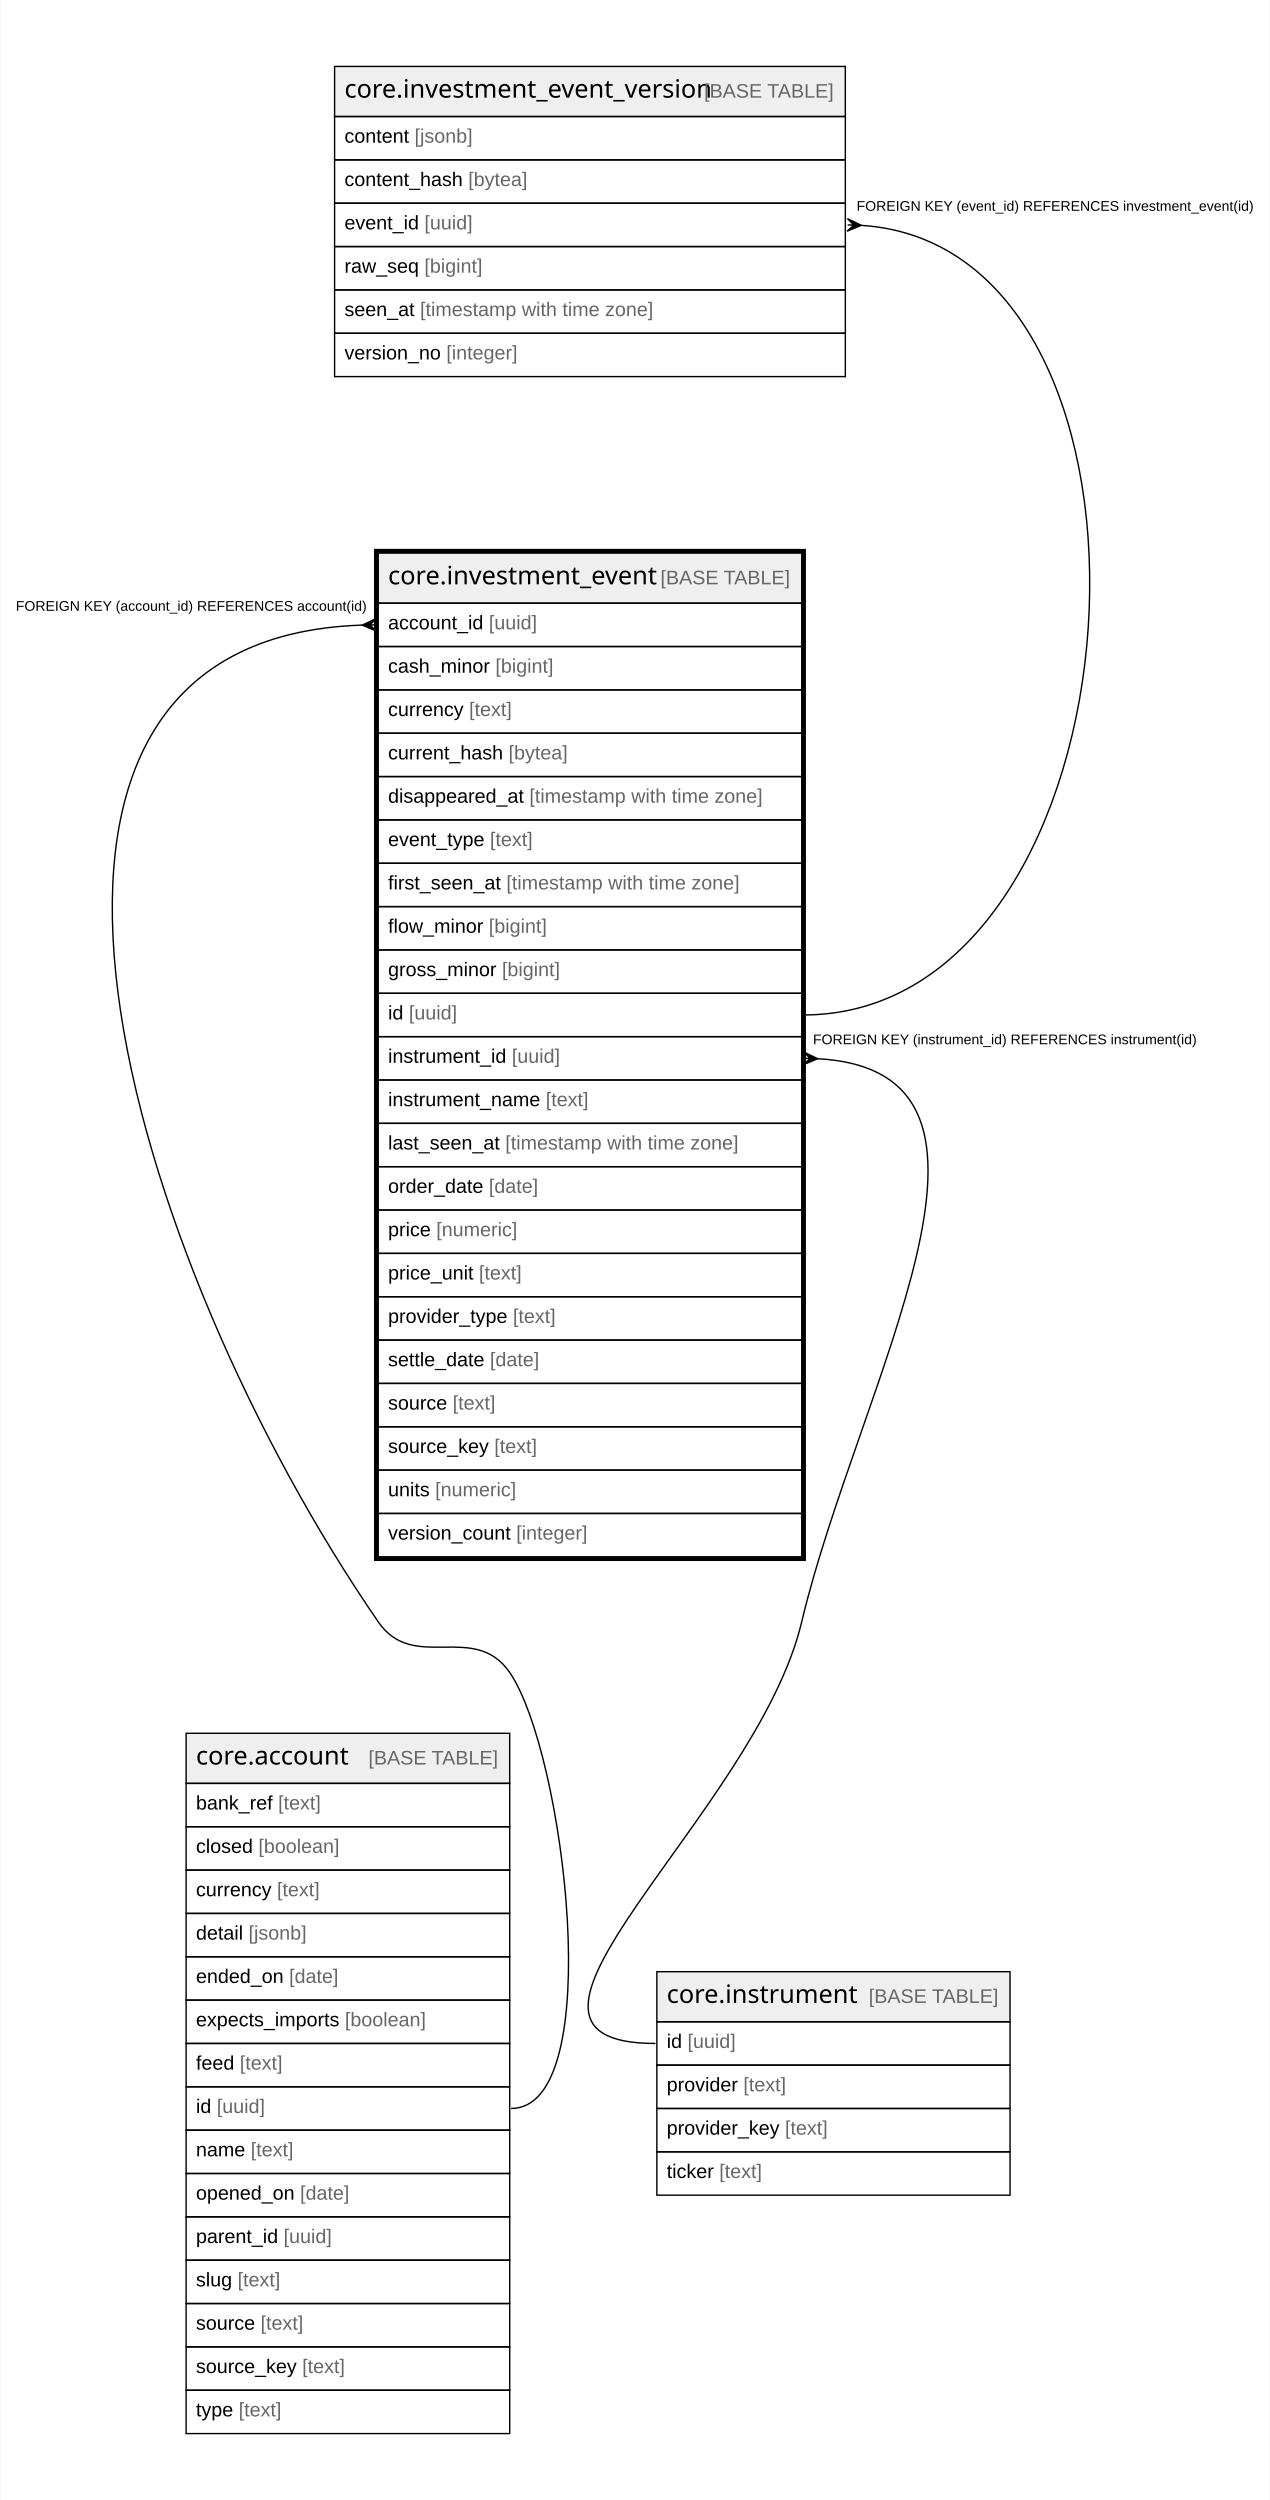
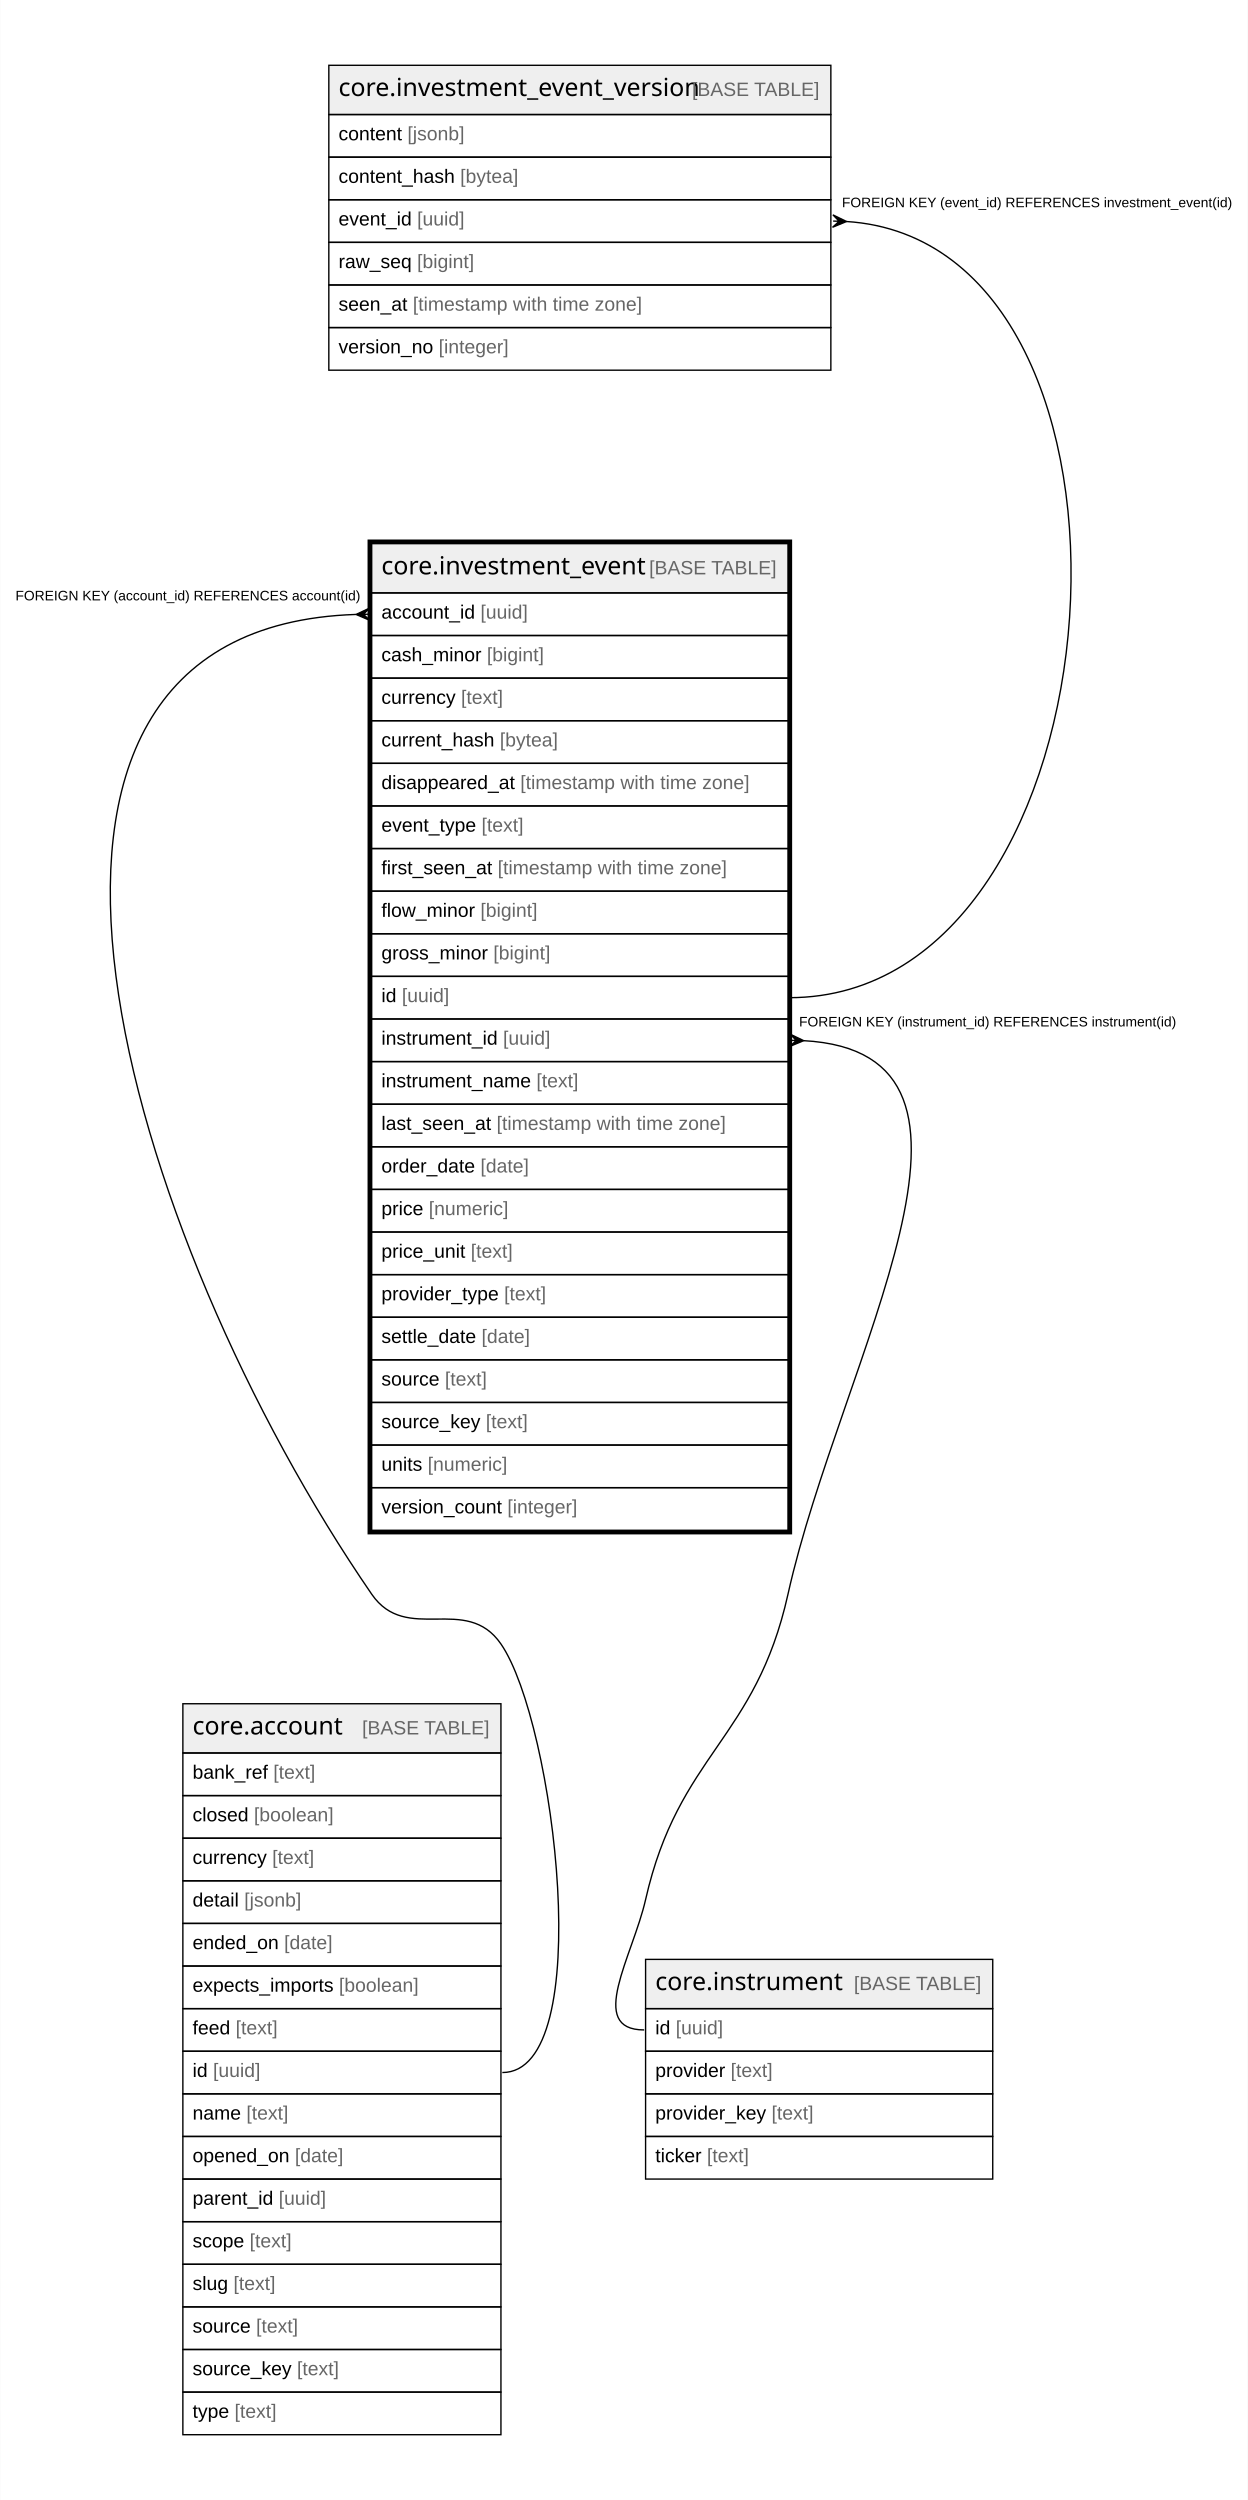
- <svg xmlns="http://www.w3.org/2000/svg" width="902pt" height="1776pt" viewBox="0.00 0.00 901.76 1776.40">
-   <g id="graph0" class="graph" transform="scale(1 1) rotate(0) translate(4 1772.4)">
-     <polygon fill="white" stroke="none" points="-4,4 -4,-1772.4 897.76,-1772.4 897.76,4 -4,4" />
+ <svg xmlns="http://www.w3.org/2000/svg" width="902pt" height="1807pt" viewBox="0.00 0.00 901.76 1807.20">
+   <g id="graph0" class="graph" transform="scale(1 1) rotate(0) translate(4 1803.2)">
+     <polygon fill="white" stroke="none" points="-4,4 -4,-1803.2 897.76,-1803.2 897.76,4 -4,4" />
    <g id="node1" class="node">
-       <polygon fill="#efefef" stroke="none" points="264.52,-1343.8 264.52,-1379.4 565.45,-1379.4 565.45,-1343.8 264.52,-1343.8" />
-       <polygon fill="none" stroke="black" points="264.52,-1343.8 264.52,-1379.4 565.45,-1379.4 565.45,-1343.8 264.52,-1343.8" />
-       <text text-anchor="start" x="271.52" y="-1357.2" font-family="Arial Bold" font-size="18.00">core.investment_event</text>
-       <text text-anchor="start" x="433.96" y="-1357.2" font-family="Arial" font-size="14.00">    </text>
-       <text text-anchor="start" x="465.08" y="-1357.2" font-family="Arial" font-size="14.00" fill="#666666">[BASE TABLE]</text>
+       <polygon fill="#efefef" stroke="none" points="264.52,-1374.6 264.52,-1410.2 565.45,-1410.2 565.45,-1374.6 264.52,-1374.6" />
+       <polygon fill="none" stroke="black" points="264.52,-1374.6 264.52,-1410.2 565.45,-1410.2 565.45,-1374.6 264.52,-1374.6" />
+       <text text-anchor="start" x="271.52" y="-1388" font-family="Arial Bold" font-size="18.00">core.investment_event</text>
+       <text text-anchor="start" x="433.96" y="-1388" font-family="Arial" font-size="14.00">    </text>
+       <text text-anchor="start" x="465.08" y="-1388" font-family="Arial" font-size="14.00" fill="#666666">[BASE TABLE]</text>
+       <polygon fill="none" stroke="black" points="264.52,-1343.8 264.52,-1374.6 565.45,-1374.6 565.45,-1343.8 264.52,-1343.8" />
+       <text text-anchor="start" x="271.52" y="-1356" font-family="Arial" font-size="14.00">account_id </text>
+       <text text-anchor="start" x="343.13" y="-1356" font-family="Arial" font-size="14.00" fill="#666666">[uuid]</text>
      <polygon fill="none" stroke="black" points="264.52,-1313 264.52,-1343.8 565.45,-1343.8 565.45,-1313 264.52,-1313" />
-       <text text-anchor="start" x="271.52" y="-1325.2" font-family="Arial" font-size="14.00">account_id </text>
-       <text text-anchor="start" x="343.13" y="-1325.2" font-family="Arial" font-size="14.00" fill="#666666">[uuid]</text>
+       <text text-anchor="start" x="271.52" y="-1325.2" font-family="Arial" font-size="14.00">cash_minor </text>
+       <text text-anchor="start" x="347.78" y="-1325.2" font-family="Arial" font-size="14.00" fill="#666666">[bigint]</text>
      <polygon fill="none" stroke="black" points="264.52,-1282.2 264.52,-1313 565.45,-1313 565.45,-1282.2 264.52,-1282.2" />
-       <text text-anchor="start" x="271.52" y="-1294.4" font-family="Arial" font-size="14.00">cash_minor </text>
-       <text text-anchor="start" x="347.78" y="-1294.4" font-family="Arial" font-size="14.00" fill="#666666">[bigint]</text>
+       <text text-anchor="start" x="271.52" y="-1294.4" font-family="Arial" font-size="14.00">currency </text>
+       <text text-anchor="start" x="329.09" y="-1294.4" font-family="Arial" font-size="14.00" fill="#666666">[text]</text>
      <polygon fill="none" stroke="black" points="264.52,-1251.4 264.52,-1282.2 565.45,-1282.2 565.45,-1251.4 264.52,-1251.4" />
-       <text text-anchor="start" x="271.52" y="-1263.6" font-family="Arial" font-size="14.00">currency </text>
-       <text text-anchor="start" x="329.09" y="-1263.6" font-family="Arial" font-size="14.00" fill="#666666">[text]</text>
+       <text text-anchor="start" x="271.52" y="-1263.6" font-family="Arial" font-size="14.00">current_hash </text>
+       <text text-anchor="start" x="357.13" y="-1263.6" font-family="Arial" font-size="14.00" fill="#666666">[bytea]</text>
      <polygon fill="none" stroke="black" points="264.52,-1220.6 264.52,-1251.4 565.45,-1251.4 565.45,-1220.6 264.52,-1220.6" />
-       <text text-anchor="start" x="271.52" y="-1232.8" font-family="Arial" font-size="14.00">current_hash </text>
-       <text text-anchor="start" x="357.13" y="-1232.8" font-family="Arial" font-size="14.00" fill="#666666">[bytea]</text>
+       <text text-anchor="start" x="271.52" y="-1232.8" font-family="Arial" font-size="14.00">disappeared_at </text>
+       <text text-anchor="start" x="371.93" y="-1232.8" font-family="Arial" font-size="14.00" fill="#666666">[timestamp with time zone]</text>
      <polygon fill="none" stroke="black" points="264.52,-1189.8 264.52,-1220.6 565.45,-1220.6 565.45,-1189.8 264.52,-1189.8" />
-       <text text-anchor="start" x="271.52" y="-1202" font-family="Arial" font-size="14.00">disappeared_at </text>
-       <text text-anchor="start" x="371.93" y="-1202" font-family="Arial" font-size="14.00" fill="#666666">[timestamp with time zone]</text>
+       <text text-anchor="start" x="271.52" y="-1202" font-family="Arial" font-size="14.00">event_type </text>
+       <text text-anchor="start" x="343.91" y="-1202" font-family="Arial" font-size="14.00" fill="#666666">[text]</text>
      <polygon fill="none" stroke="black" points="264.52,-1159 264.52,-1189.8 565.45,-1189.8 565.45,-1159 264.52,-1159" />
-       <text text-anchor="start" x="271.52" y="-1171.2" font-family="Arial" font-size="14.00">event_type </text>
-       <text text-anchor="start" x="343.91" y="-1171.2" font-family="Arial" font-size="14.00" fill="#666666">[text]</text>
+       <text text-anchor="start" x="271.52" y="-1171.2" font-family="Arial" font-size="14.00">first_seen_at </text>
+       <text text-anchor="start" x="355.57" y="-1171.2" font-family="Arial" font-size="14.00" fill="#666666">[timestamp with time zone]</text>
      <polygon fill="none" stroke="black" points="264.52,-1128.2 264.52,-1159 565.45,-1159 565.45,-1128.2 264.52,-1128.2" />
-       <text text-anchor="start" x="271.52" y="-1140.4" font-family="Arial" font-size="14.00">first_seen_at </text>
-       <text text-anchor="start" x="355.57" y="-1140.4" font-family="Arial" font-size="14.00" fill="#666666">[timestamp with time zone]</text>
+       <text text-anchor="start" x="271.52" y="-1140.4" font-family="Arial" font-size="14.00">flow_minor </text>
+       <text text-anchor="start" x="343.1" y="-1140.4" font-family="Arial" font-size="14.00" fill="#666666">[bigint]</text>
      <polygon fill="none" stroke="black" points="264.52,-1097.4 264.52,-1128.2 565.45,-1128.2 565.45,-1097.4 264.52,-1097.4" />
-       <text text-anchor="start" x="271.52" y="-1109.6" font-family="Arial" font-size="14.00">flow_minor </text>
-       <text text-anchor="start" x="343.1" y="-1109.6" font-family="Arial" font-size="14.00" fill="#666666">[bigint]</text>
+       <text text-anchor="start" x="271.52" y="-1109.6" font-family="Arial" font-size="14.00">gross_minor </text>
+       <text text-anchor="start" x="352.44" y="-1109.6" font-family="Arial" font-size="14.00" fill="#666666">[bigint]</text>
      <polygon fill="none" stroke="black" points="264.52,-1066.6 264.52,-1097.4 565.45,-1097.4 565.45,-1066.6 264.52,-1066.6" />
-       <text text-anchor="start" x="271.52" y="-1078.8" font-family="Arial" font-size="14.00">gross_minor </text>
-       <text text-anchor="start" x="352.44" y="-1078.8" font-family="Arial" font-size="14.00" fill="#666666">[bigint]</text>
+       <text text-anchor="start" x="271.52" y="-1078.8" font-family="Arial" font-size="14.00">id </text>
+       <text text-anchor="start" x="286.31" y="-1078.8" font-family="Arial" font-size="14.00" fill="#666666">[uuid]</text>
      <polygon fill="none" stroke="black" points="264.52,-1035.8 264.52,-1066.6 565.45,-1066.6 565.45,-1035.8 264.52,-1035.8" />
-       <text text-anchor="start" x="271.52" y="-1048" font-family="Arial" font-size="14.00">id </text>
-       <text text-anchor="start" x="286.31" y="-1048" font-family="Arial" font-size="14.00" fill="#666666">[uuid]</text>
+       <text text-anchor="start" x="271.52" y="-1048" font-family="Arial" font-size="14.00">instrument_id </text>
+       <text text-anchor="start" x="359.45" y="-1048" font-family="Arial" font-size="14.00" fill="#666666">[uuid]</text>
      <polygon fill="none" stroke="black" points="264.52,-1005 264.52,-1035.8 565.45,-1035.8 565.45,-1005 264.52,-1005" />
-       <text text-anchor="start" x="271.52" y="-1017.2" font-family="Arial" font-size="14.00">instrument_id </text>
-       <text text-anchor="start" x="359.45" y="-1017.2" font-family="Arial" font-size="14.00" fill="#666666">[uuid]</text>
+       <text text-anchor="start" x="271.52" y="-1017.2" font-family="Arial" font-size="14.00">instrument_name </text>
+       <text text-anchor="start" x="383.58" y="-1017.2" font-family="Arial" font-size="14.00" fill="#666666">[text]</text>
      <polygon fill="none" stroke="black" points="264.52,-974.2 264.52,-1005 565.45,-1005 565.45,-974.2 264.52,-974.2" />
-       <text text-anchor="start" x="271.52" y="-986.4" font-family="Arial" font-size="14.00">instrument_name </text>
-       <text text-anchor="start" x="383.58" y="-986.4" font-family="Arial" font-size="14.00" fill="#666666">[text]</text>
+       <text text-anchor="start" x="271.52" y="-986.4" font-family="Arial" font-size="14.00">last_seen_at </text>
+       <text text-anchor="start" x="354.8" y="-986.4" font-family="Arial" font-size="14.00" fill="#666666">[timestamp with time zone]</text>
      <polygon fill="none" stroke="black" points="264.52,-943.4 264.52,-974.2 565.45,-974.2 565.45,-943.4 264.52,-943.4" />
-       <text text-anchor="start" x="271.52" y="-955.6" font-family="Arial" font-size="14.00">last_seen_at </text>
-       <text text-anchor="start" x="354.8" y="-955.6" font-family="Arial" font-size="14.00" fill="#666666">[timestamp with time zone]</text>
+       <text text-anchor="start" x="271.52" y="-955.6" font-family="Arial" font-size="14.00">order_date </text>
+       <text text-anchor="start" x="343.13" y="-955.6" font-family="Arial" font-size="14.00" fill="#666666">[date]</text>
      <polygon fill="none" stroke="black" points="264.52,-912.6 264.52,-943.4 565.45,-943.4 565.45,-912.6 264.52,-912.6" />
-       <text text-anchor="start" x="271.52" y="-924.8" font-family="Arial" font-size="14.00">order_date </text>
-       <text text-anchor="start" x="343.13" y="-924.8" font-family="Arial" font-size="14.00" fill="#666666">[date]</text>
+       <text text-anchor="start" x="271.52" y="-924.8" font-family="Arial" font-size="14.00">price </text>
+       <text text-anchor="start" x="305.76" y="-924.8" font-family="Arial" font-size="14.00" fill="#666666">[numeric]</text>
      <polygon fill="none" stroke="black" points="264.52,-881.8 264.52,-912.6 565.45,-912.6 565.45,-881.8 264.52,-881.8" />
-       <text text-anchor="start" x="271.52" y="-894" font-family="Arial" font-size="14.00">price </text>
-       <text text-anchor="start" x="305.76" y="-894" font-family="Arial" font-size="14.00" fill="#666666">[numeric]</text>
+       <text text-anchor="start" x="271.52" y="-894" font-family="Arial" font-size="14.00">price_unit </text>
+       <text text-anchor="start" x="336.11" y="-894" font-family="Arial" font-size="14.00" fill="#666666">[text]</text>
      <polygon fill="none" stroke="black" points="264.52,-851 264.52,-881.8 565.45,-881.8 565.45,-851 264.52,-851" />
-       <text text-anchor="start" x="271.52" y="-863.2" font-family="Arial" font-size="14.00">price_unit </text>
-       <text text-anchor="start" x="336.11" y="-863.2" font-family="Arial" font-size="14.00" fill="#666666">[text]</text>
+       <text text-anchor="start" x="271.52" y="-863.2" font-family="Arial" font-size="14.00">provider_type </text>
+       <text text-anchor="start" x="360.24" y="-863.2" font-family="Arial" font-size="14.00" fill="#666666">[text]</text>
      <polygon fill="none" stroke="black" points="264.52,-820.2 264.52,-851 565.45,-851 565.45,-820.2 264.52,-820.2" />
-       <text text-anchor="start" x="271.52" y="-832.4" font-family="Arial" font-size="14.00">provider_type </text>
-       <text text-anchor="start" x="360.24" y="-832.4" font-family="Arial" font-size="14.00" fill="#666666">[text]</text>
+       <text text-anchor="start" x="271.52" y="-832.4" font-family="Arial" font-size="14.00">settle_date </text>
+       <text text-anchor="start" x="343.91" y="-832.4" font-family="Arial" font-size="14.00" fill="#666666">[date]</text>
      <polygon fill="none" stroke="black" points="264.52,-789.4 264.52,-820.2 565.45,-820.2 565.45,-789.4 264.52,-789.4" />
-       <text text-anchor="start" x="271.52" y="-801.6" font-family="Arial" font-size="14.00">settle_date </text>
-       <text text-anchor="start" x="343.91" y="-801.6" font-family="Arial" font-size="14.00" fill="#666666">[date]</text>
+       <text text-anchor="start" x="271.52" y="-801.6" font-family="Arial" font-size="14.00">source </text>
+       <text text-anchor="start" x="317.43" y="-801.6" font-family="Arial" font-size="14.00" fill="#666666">[text]</text>
      <polygon fill="none" stroke="black" points="264.52,-758.6 264.52,-789.4 565.45,-789.4 565.45,-758.6 264.52,-758.6" />
-       <text text-anchor="start" x="271.52" y="-770.8" font-family="Arial" font-size="14.00">source </text>
-       <text text-anchor="start" x="317.43" y="-770.8" font-family="Arial" font-size="14.00" fill="#666666">[text]</text>
+       <text text-anchor="start" x="271.52" y="-770.8" font-family="Arial" font-size="14.00">source_key </text>
+       <text text-anchor="start" x="347" y="-770.8" font-family="Arial" font-size="14.00" fill="#666666">[text]</text>
      <polygon fill="none" stroke="black" points="264.52,-727.8 264.52,-758.6 565.45,-758.6 565.45,-727.8 264.52,-727.8" />
-       <text text-anchor="start" x="271.52" y="-740" font-family="Arial" font-size="14.00">source_key </text>
-       <text text-anchor="start" x="347" y="-740" font-family="Arial" font-size="14.00" fill="#666666">[text]</text>
+       <text text-anchor="start" x="271.52" y="-740" font-family="Arial" font-size="14.00">units </text>
+       <text text-anchor="start" x="304.98" y="-740" font-family="Arial" font-size="14.00" fill="#666666">[numeric]</text>
      <polygon fill="none" stroke="black" points="264.52,-697 264.52,-727.8 565.45,-727.8 565.45,-697 264.52,-697" />
-       <text text-anchor="start" x="271.52" y="-709.2" font-family="Arial" font-size="14.00">units </text>
-       <text text-anchor="start" x="304.98" y="-709.2" font-family="Arial" font-size="14.00" fill="#666666">[numeric]</text>
-       <polygon fill="none" stroke="black" points="264.52,-666.2 264.52,-697 565.45,-697 565.45,-666.2 264.52,-666.2" />
-       <text text-anchor="start" x="271.52" y="-678.4" font-family="Arial" font-size="14.00">version_count </text>
-       <text text-anchor="start" x="362.58" y="-678.4" font-family="Arial" font-size="14.00" fill="#666666">[integer]</text>
-       <polygon fill="none" stroke="black" stroke-width="3" points="263.02,-664.7 263.02,-1380.9 566.95,-1380.9 566.95,-664.7 263.02,-664.7" />
+       <text text-anchor="start" x="271.52" y="-709.2" font-family="Arial" font-size="14.00">version_count </text>
+       <text text-anchor="start" x="362.58" y="-709.2" font-family="Arial" font-size="14.00" fill="#666666">[integer]</text>
+       <polygon fill="none" stroke="black" stroke-width="3" points="263.02,-695.5 263.02,-1411.7 566.95,-1411.7 566.95,-695.5 263.02,-695.5" />
    </g>
    <g id="node2" class="node">
-       <polygon fill="#efefef" stroke="none" points="128.02,-505.2 128.02,-540.8 357.95,-540.8 357.95,-505.2 128.02,-505.2" />
-       <polygon fill="none" stroke="black" points="128.02,-505.2 128.02,-540.8 357.95,-540.8 357.95,-505.2 128.02,-505.2" />
-       <text text-anchor="start" x="135.02" y="-518.6" font-family="Arial Bold" font-size="18.00">core.account</text>
-       <text text-anchor="start" x="226.46" y="-518.6" font-family="Arial" font-size="14.00">    </text>
-       <text text-anchor="start" x="257.58" y="-518.6" font-family="Arial" font-size="14.00" fill="#666666">[BASE TABLE]</text>
+       <polygon fill="#efefef" stroke="none" points="128.02,-536 128.02,-571.6 357.95,-571.6 357.95,-536 128.02,-536" />
+       <polygon fill="none" stroke="black" points="128.02,-536 128.02,-571.6 357.95,-571.6 357.95,-536 128.02,-536" />
+       <text text-anchor="start" x="135.02" y="-549.4" font-family="Arial Bold" font-size="18.00">core.account</text>
+       <text text-anchor="start" x="226.46" y="-549.4" font-family="Arial" font-size="14.00">    </text>
+       <text text-anchor="start" x="257.58" y="-549.4" font-family="Arial" font-size="14.00" fill="#666666">[BASE TABLE]</text>
+       <polygon fill="none" stroke="black" points="128.02,-505.2 128.02,-536 357.95,-536 357.95,-505.2 128.02,-505.2" />
+       <text text-anchor="start" x="135.02" y="-517.4" font-family="Arial" font-size="14.00">bank_ref </text>
+       <text text-anchor="start" x="193.39" y="-517.4" font-family="Arial" font-size="14.00" fill="#666666">[text]</text>
      <polygon fill="none" stroke="black" points="128.02,-474.4 128.02,-505.2 357.95,-505.2 357.95,-474.4 128.02,-474.4" />
-       <text text-anchor="start" x="135.02" y="-486.6" font-family="Arial" font-size="14.00">bank_ref </text>
-       <text text-anchor="start" x="193.39" y="-486.6" font-family="Arial" font-size="14.00" fill="#666666">[text]</text>
+       <text text-anchor="start" x="135.02" y="-486.6" font-family="Arial" font-size="14.00">closed </text>
+       <text text-anchor="start" x="179.38" y="-486.6" font-family="Arial" font-size="14.00" fill="#666666">[boolean]</text>
      <polygon fill="none" stroke="black" points="128.02,-443.6 128.02,-474.4 357.95,-474.4 357.95,-443.6 128.02,-443.6" />
-       <text text-anchor="start" x="135.02" y="-455.8" font-family="Arial" font-size="14.00">closed </text>
-       <text text-anchor="start" x="179.38" y="-455.8" font-family="Arial" font-size="14.00" fill="#666666">[boolean]</text>
+       <text text-anchor="start" x="135.02" y="-455.8" font-family="Arial" font-size="14.00">currency </text>
+       <text text-anchor="start" x="192.59" y="-455.8" font-family="Arial" font-size="14.00" fill="#666666">[text]</text>
      <polygon fill="none" stroke="black" points="128.02,-412.8 128.02,-443.6 357.95,-443.6 357.95,-412.8 128.02,-412.8" />
-       <text text-anchor="start" x="135.02" y="-425" font-family="Arial" font-size="14.00">currency </text>
-       <text text-anchor="start" x="192.59" y="-425" font-family="Arial" font-size="14.00" fill="#666666">[text]</text>
+       <text text-anchor="start" x="135.02" y="-425" font-family="Arial" font-size="14.00">detail </text>
+       <text text-anchor="start" x="172.38" y="-425" font-family="Arial" font-size="14.00" fill="#666666">[jsonb]</text>
      <polygon fill="none" stroke="black" points="128.02,-382 128.02,-412.8 357.95,-412.8 357.95,-382 128.02,-382" />
-       <text text-anchor="start" x="135.02" y="-394.2" font-family="Arial" font-size="14.00">detail </text>
-       <text text-anchor="start" x="172.38" y="-394.2" font-family="Arial" font-size="14.00" fill="#666666">[jsonb]</text>
+       <text text-anchor="start" x="135.02" y="-394.2" font-family="Arial" font-size="14.00">ended_on </text>
+       <text text-anchor="start" x="201.2" y="-394.2" font-family="Arial" font-size="14.00" fill="#666666">[date]</text>
      <polygon fill="none" stroke="black" points="128.02,-351.2 128.02,-382 357.95,-382 357.95,-351.2 128.02,-351.2" />
-       <text text-anchor="start" x="135.02" y="-363.4" font-family="Arial" font-size="14.00">ended_on </text>
-       <text text-anchor="start" x="201.2" y="-363.4" font-family="Arial" font-size="14.00" fill="#666666">[date]</text>
+       <text text-anchor="start" x="135.02" y="-363.4" font-family="Arial" font-size="14.00">expects_imports </text>
+       <text text-anchor="start" x="240.84" y="-363.4" font-family="Arial" font-size="14.00" fill="#666666">[boolean]</text>
      <polygon fill="none" stroke="black" points="128.02,-320.4 128.02,-351.2 357.95,-351.2 357.95,-320.4 128.02,-320.4" />
-       <text text-anchor="start" x="135.02" y="-332.6" font-family="Arial" font-size="14.00">expects_imports </text>
-       <text text-anchor="start" x="240.84" y="-332.6" font-family="Arial" font-size="14.00" fill="#666666">[boolean]</text>
+       <text text-anchor="start" x="135.02" y="-332.6" font-family="Arial" font-size="14.00">feed </text>
+       <text text-anchor="start" x="166.16" y="-332.6" font-family="Arial" font-size="14.00" fill="#666666">[text]</text>
      <polygon fill="none" stroke="black" points="128.02,-289.6 128.02,-320.4 357.95,-320.4 357.95,-289.6 128.02,-289.6" />
-       <text text-anchor="start" x="135.02" y="-301.8" font-family="Arial" font-size="14.00">feed </text>
-       <text text-anchor="start" x="166.16" y="-301.8" font-family="Arial" font-size="14.00" fill="#666666">[text]</text>
+       <text text-anchor="start" x="135.02" y="-301.8" font-family="Arial" font-size="14.00">id </text>
+       <text text-anchor="start" x="149.81" y="-301.8" font-family="Arial" font-size="14.00" fill="#666666">[uuid]</text>
      <polygon fill="none" stroke="black" points="128.02,-258.8 128.02,-289.6 357.95,-289.6 357.95,-258.8 128.02,-258.8" />
-       <text text-anchor="start" x="135.02" y="-271" font-family="Arial" font-size="14.00">id </text>
-       <text text-anchor="start" x="149.81" y="-271" font-family="Arial" font-size="14.00" fill="#666666">[uuid]</text>
+       <text text-anchor="start" x="135.02" y="-271" font-family="Arial" font-size="14.00">name </text>
+       <text text-anchor="start" x="173.93" y="-271" font-family="Arial" font-size="14.00" fill="#666666">[text]</text>
      <polygon fill="none" stroke="black" points="128.02,-228 128.02,-258.8 357.95,-258.8 357.95,-228 128.02,-228" />
-       <text text-anchor="start" x="135.02" y="-240.2" font-family="Arial" font-size="14.00">name </text>
-       <text text-anchor="start" x="173.93" y="-240.2" font-family="Arial" font-size="14.00" fill="#666666">[text]</text>
+       <text text-anchor="start" x="135.02" y="-240.2" font-family="Arial" font-size="14.00">opened_on </text>
+       <text text-anchor="start" x="208.99" y="-240.2" font-family="Arial" font-size="14.00" fill="#666666">[date]</text>
      <polygon fill="none" stroke="black" points="128.02,-197.2 128.02,-228 357.95,-228 357.95,-197.2 128.02,-197.2" />
-       <text text-anchor="start" x="135.02" y="-209.4" font-family="Arial" font-size="14.00">opened_on </text>
-       <text text-anchor="start" x="208.99" y="-209.4" font-family="Arial" font-size="14.00" fill="#666666">[date]</text>
+       <text text-anchor="start" x="135.02" y="-209.4" font-family="Arial" font-size="14.00">parent_id </text>
+       <text text-anchor="start" x="197.29" y="-209.4" font-family="Arial" font-size="14.00" fill="#666666">[uuid]</text>
      <polygon fill="none" stroke="black" points="128.02,-166.4 128.02,-197.2 357.95,-197.2 357.95,-166.4 128.02,-166.4" />
-       <text text-anchor="start" x="135.02" y="-178.6" font-family="Arial" font-size="14.00">parent_id </text>
-       <text text-anchor="start" x="197.29" y="-178.6" font-family="Arial" font-size="14.00" fill="#666666">[uuid]</text>
+       <text text-anchor="start" x="135.02" y="-178.6" font-family="Arial" font-size="14.00">scope </text>
+       <text text-anchor="start" x="176.27" y="-178.6" font-family="Arial" font-size="14.00" fill="#666666">[text]</text>
      <polygon fill="none" stroke="black" points="128.02,-135.6 128.02,-166.4 357.95,-166.4 357.95,-135.6 128.02,-135.6" />
      <text text-anchor="start" x="135.02" y="-147.8" font-family="Arial" font-size="14.00">slug </text>
      <text text-anchor="start" x="164.59" y="-147.8" font-family="Arial" font-size="14.00" fill="#666666">[text]</text>
      <polygon fill="none" stroke="black" points="128.02,-104.8 128.02,-135.6 357.95,-135.6 357.95,-104.8 128.02,-104.8" />
      <text text-anchor="start" x="135.02" y="-117" font-family="Arial" font-size="14.00">source </text>
      <text text-anchor="start" x="180.93" y="-117" font-family="Arial" font-size="14.00" fill="#666666">[text]</text>
      <polygon fill="none" stroke="black" points="128.02,-74 128.02,-104.8 357.95,-104.8 357.95,-74 128.02,-74" />
      <text text-anchor="start" x="135.02" y="-86.2" font-family="Arial" font-size="14.00">source_key </text>
      <text text-anchor="start" x="210.5" y="-86.2" font-family="Arial" font-size="14.00" fill="#666666">[text]</text>
      <polygon fill="none" stroke="black" points="128.02,-43.2 128.02,-74 357.95,-74 357.95,-43.2 128.02,-43.2" />
      <text text-anchor="start" x="135.02" y="-55.4" font-family="Arial" font-size="14.00">type </text>
      <text text-anchor="start" x="165.37" y="-55.4" font-family="Arial" font-size="14.00" fill="#666666">[text]</text>
    </g>
    <g id="edge1" class="edge">
-       <path fill="none" stroke="black" d="M253.08,-1328.23C-48.23,-1318.34 88.18,-876.54 264.52,-620 289.73,-583.33 332.71,-620.65 357.95,-584 397,-527.3 427.8,-274.2 358.95,-274.2" />
-       <polygon fill="black" stroke="black" points="253.19,-1328.23 263.11,-1332.89 258.52,-1328.32 262.85,-1328.39 262.85,-1328.39 262.85,-1328.39 258.52,-1328.32 263.26,-1323.9 253.19,-1328.23" />
-       <text text-anchor="start" x="7" y="-1338.4" font-family="Arial" font-size="10.00">FOREIGN KEY (account_id) REFERENCES account(id)</text>
+       <path fill="none" stroke="black" d="M253.08,-1359.03C-48.23,-1349.14 88.18,-907.34 264.52,-650.8 289.73,-614.13 332.71,-651.45 357.95,-614.8 397,-558.1 427.8,-305 358.95,-305" />
+       <polygon fill="black" stroke="black" points="253.19,-1359.03 263.11,-1363.69 258.52,-1359.12 262.85,-1359.19 262.85,-1359.19 262.85,-1359.19 258.52,-1359.12 263.26,-1354.7 253.19,-1359.03" />
+       <text text-anchor="start" x="7" y="-1369.2" font-family="Arial" font-size="10.00">FOREIGN KEY (account_id) REFERENCES account(id)</text>
    </g>
    <g id="node4" class="node">
-       <polygon fill="#efefef" stroke="none" points="462.51,-335.8 462.51,-371.4 713.46,-371.4 713.46,-335.8 462.51,-335.8" />
-       <polygon fill="none" stroke="black" points="462.51,-335.8 462.51,-371.4 713.46,-371.4 713.46,-335.8 462.51,-335.8" />
-       <text text-anchor="start" x="469.51" y="-349.2" font-family="Arial Bold" font-size="18.00">core.instrument</text>
-       <text text-anchor="start" x="581.97" y="-349.2" font-family="Arial" font-size="14.00">    </text>
-       <text text-anchor="start" x="613.09" y="-349.2" font-family="Arial" font-size="14.00" fill="#666666">[BASE TABLE]</text>
-       <polygon fill="none" stroke="black" points="462.51,-305 462.51,-335.8 713.46,-335.8 713.46,-305 462.51,-305" />
-       <text text-anchor="start" x="469.51" y="-317.2" font-family="Arial" font-size="14.00">id </text>
-       <text text-anchor="start" x="484.29" y="-317.2" font-family="Arial" font-size="14.00" fill="#666666">[uuid]</text>
-       <polygon fill="none" stroke="black" points="462.51,-274.2 462.51,-305 713.46,-305 713.46,-274.2 462.51,-274.2" />
-       <text text-anchor="start" x="469.51" y="-286.4" font-family="Arial" font-size="14.00">provider </text>
-       <text text-anchor="start" x="523.98" y="-286.4" font-family="Arial" font-size="14.00" fill="#666666">[text]</text>
-       <polygon fill="none" stroke="black" points="462.51,-243.4 462.51,-274.2 713.46,-274.2 713.46,-243.4 462.51,-243.4" />
-       <text text-anchor="start" x="469.51" y="-255.6" font-family="Arial" font-size="14.00">provider_key </text>
-       <text text-anchor="start" x="553.55" y="-255.6" font-family="Arial" font-size="14.00" fill="#666666">[text]</text>
-       <polygon fill="none" stroke="black" points="462.51,-212.6 462.51,-243.4 713.46,-243.4 713.46,-212.6 462.51,-212.6" />
-       <text text-anchor="start" x="469.51" y="-224.8" font-family="Arial" font-size="14.00">ticker </text>
-       <text text-anchor="start" x="506.85" y="-224.8" font-family="Arial" font-size="14.00" fill="#666666">[text]</text>
+       <polygon fill="#efefef" stroke="none" points="462.51,-351.2 462.51,-386.8 713.46,-386.8 713.46,-351.2 462.51,-351.2" />
+       <polygon fill="none" stroke="black" points="462.51,-351.2 462.51,-386.8 713.46,-386.8 713.46,-351.2 462.51,-351.2" />
+       <text text-anchor="start" x="469.51" y="-364.6" font-family="Arial Bold" font-size="18.00">core.instrument</text>
+       <text text-anchor="start" x="581.97" y="-364.6" font-family="Arial" font-size="14.00">    </text>
+       <text text-anchor="start" x="613.09" y="-364.6" font-family="Arial" font-size="14.00" fill="#666666">[BASE TABLE]</text>
+       <polygon fill="none" stroke="black" points="462.51,-320.4 462.51,-351.2 713.46,-351.2 713.46,-320.4 462.51,-320.4" />
+       <text text-anchor="start" x="469.51" y="-332.6" font-family="Arial" font-size="14.00">id </text>
+       <text text-anchor="start" x="484.29" y="-332.6" font-family="Arial" font-size="14.00" fill="#666666">[uuid]</text>
+       <polygon fill="none" stroke="black" points="462.51,-289.6 462.51,-320.4 713.46,-320.4 713.46,-289.6 462.51,-289.6" />
+       <text text-anchor="start" x="469.51" y="-301.8" font-family="Arial" font-size="14.00">provider </text>
+       <text text-anchor="start" x="523.98" y="-301.8" font-family="Arial" font-size="14.00" fill="#666666">[text]</text>
+       <polygon fill="none" stroke="black" points="462.51,-258.8 462.51,-289.6 713.46,-289.6 713.46,-258.8 462.51,-258.8" />
+       <text text-anchor="start" x="469.51" y="-271" font-family="Arial" font-size="14.00">provider_key </text>
+       <text text-anchor="start" x="553.55" y="-271" font-family="Arial" font-size="14.00" fill="#666666">[text]</text>
+       <polygon fill="none" stroke="black" points="462.51,-228 462.51,-258.8 713.46,-258.8 713.46,-228 462.51,-228" />
+       <text text-anchor="start" x="469.51" y="-240.2" font-family="Arial" font-size="14.00">ticker </text>
+       <text text-anchor="start" x="506.85" y="-240.2" font-family="Arial" font-size="14.00" fill="#666666">[text]</text>
    </g>
    <g id="edge3" class="edge">
-       <path fill="none" stroke="black" d="M576.52,-1020.14C739.06,-1011.54 605.83,-789.74 565.45,-620 532.83,-482.88 320.57,-320.4 461.51,-320.4" />
-       <polygon fill="black" stroke="black" points="576.78,-1020.14 566.67,-1015.89 571.45,-1020.27 567.12,-1020.38 567.12,-1020.38 567.12,-1020.38 571.45,-1020.27 566.9,-1024.89 576.78,-1020.14" />
-       <text text-anchor="start" x="573.45" y="-1030.4" font-family="Arial" font-size="10.00">FOREIGN KEY (instrument_id) REFERENCES instrument(id)</text>
+       <path fill="none" stroke="black" d="M576.52,-1050.94C738.97,-1042.36 603.42,-821.1 565.45,-650.8 541.89,-545.12 486.5,-535.58 462.51,-430 453.23,-389.17 419.64,-335.8 461.51,-335.8" />
+       <polygon fill="black" stroke="black" points="576.78,-1050.94 566.67,-1046.69 571.45,-1051.07 567.12,-1051.18 567.12,-1051.18 567.12,-1051.18 571.45,-1051.07 566.9,-1055.69 576.78,-1050.94" />
+       <text text-anchor="start" x="573.45" y="-1061.2" font-family="Arial" font-size="10.00">FOREIGN KEY (instrument_id) REFERENCES instrument(id)</text>
    </g>
    <g id="node3" class="node">
-       <polygon fill="#efefef" stroke="none" points="233.53,-1689.6 233.53,-1725.2 596.44,-1725.2 596.44,-1689.6 233.53,-1689.6" />
-       <polygon fill="none" stroke="black" points="233.53,-1689.6 233.53,-1725.2 596.44,-1725.2 596.44,-1689.6 233.53,-1689.6" />
-       <text text-anchor="start" x="240.53" y="-1703" font-family="Arial Bold" font-size="18.00">core.investment_event_version</text>
-       <text text-anchor="start" x="464.96" y="-1703" font-family="Arial" font-size="14.00">    </text>
-       <text text-anchor="start" x="496.07" y="-1703" font-family="Arial" font-size="14.00" fill="#666666">[BASE TABLE]</text>
+       <polygon fill="#efefef" stroke="none" points="233.53,-1720.4 233.53,-1756 596.44,-1756 596.44,-1720.4 233.53,-1720.4" />
+       <polygon fill="none" stroke="black" points="233.53,-1720.4 233.53,-1756 596.44,-1756 596.44,-1720.4 233.53,-1720.4" />
+       <text text-anchor="start" x="240.53" y="-1733.8" font-family="Arial Bold" font-size="18.00">core.investment_event_version</text>
+       <text text-anchor="start" x="464.96" y="-1733.8" font-family="Arial" font-size="14.00">    </text>
+       <text text-anchor="start" x="496.07" y="-1733.8" font-family="Arial" font-size="14.00" fill="#666666">[BASE TABLE]</text>
+       <polygon fill="none" stroke="black" points="233.53,-1689.6 233.53,-1720.4 596.44,-1720.4 596.44,-1689.6 233.53,-1689.6" />
+       <text text-anchor="start" x="240.53" y="-1701.8" font-family="Arial" font-size="14.00">content </text>
+       <text text-anchor="start" x="290.34" y="-1701.8" font-family="Arial" font-size="14.00" fill="#666666">[jsonb]</text>
      <polygon fill="none" stroke="black" points="233.53,-1658.8 233.53,-1689.6 596.44,-1689.6 596.44,-1658.8 233.53,-1658.8" />
-       <text text-anchor="start" x="240.53" y="-1671" font-family="Arial" font-size="14.00">content </text>
-       <text text-anchor="start" x="290.34" y="-1671" font-family="Arial" font-size="14.00" fill="#666666">[jsonb]</text>
+       <text text-anchor="start" x="240.53" y="-1671" font-family="Arial" font-size="14.00">content_hash </text>
+       <text text-anchor="start" x="328.48" y="-1671" font-family="Arial" font-size="14.00" fill="#666666">[bytea]</text>
      <polygon fill="none" stroke="black" points="233.53,-1628 233.53,-1658.8 596.44,-1658.8 596.44,-1628 233.53,-1628" />
-       <text text-anchor="start" x="240.53" y="-1640.2" font-family="Arial" font-size="14.00">content_hash </text>
-       <text text-anchor="start" x="328.48" y="-1640.2" font-family="Arial" font-size="14.00" fill="#666666">[bytea]</text>
+       <text text-anchor="start" x="240.53" y="-1640.2" font-family="Arial" font-size="14.00">event_id </text>
+       <text text-anchor="start" x="297.35" y="-1640.2" font-family="Arial" font-size="14.00" fill="#666666">[uuid]</text>
      <polygon fill="none" stroke="black" points="233.53,-1597.2 233.53,-1628 596.44,-1628 596.44,-1597.2 233.53,-1597.2" />
-       <text text-anchor="start" x="240.53" y="-1609.4" font-family="Arial" font-size="14.00">event_id </text>
-       <text text-anchor="start" x="297.35" y="-1609.4" font-family="Arial" font-size="14.00" fill="#666666">[uuid]</text>
+       <text text-anchor="start" x="240.53" y="-1609.4" font-family="Arial" font-size="14.00">raw_seq </text>
+       <text text-anchor="start" x="297.33" y="-1609.4" font-family="Arial" font-size="14.00" fill="#666666">[bigint]</text>
      <polygon fill="none" stroke="black" points="233.53,-1566.4 233.53,-1597.2 596.44,-1597.2 596.44,-1566.4 233.53,-1566.4" />
-       <text text-anchor="start" x="240.53" y="-1578.6" font-family="Arial" font-size="14.00">raw_seq </text>
-       <text text-anchor="start" x="297.33" y="-1578.6" font-family="Arial" font-size="14.00" fill="#666666">[bigint]</text>
+       <text text-anchor="start" x="240.53" y="-1578.6" font-family="Arial" font-size="14.00">seen_at </text>
+       <text text-anchor="start" x="294.24" y="-1578.6" font-family="Arial" font-size="14.00" fill="#666666">[timestamp with time zone]</text>
      <polygon fill="none" stroke="black" points="233.53,-1535.6 233.53,-1566.4 596.44,-1566.4 596.44,-1535.6 233.53,-1535.6" />
-       <text text-anchor="start" x="240.53" y="-1547.8" font-family="Arial" font-size="14.00">seen_at </text>
-       <text text-anchor="start" x="294.24" y="-1547.8" font-family="Arial" font-size="14.00" fill="#666666">[timestamp with time zone]</text>
-       <polygon fill="none" stroke="black" points="233.53,-1504.8 233.53,-1535.6 596.44,-1535.6 596.44,-1504.8 233.53,-1504.8" />
-       <text text-anchor="start" x="240.53" y="-1517" font-family="Arial" font-size="14.00">version_no </text>
-       <text text-anchor="start" x="312.91" y="-1517" font-family="Arial" font-size="14.00" fill="#666666">[integer]</text>
+       <text text-anchor="start" x="240.53" y="-1547.8" font-family="Arial" font-size="14.00">version_no </text>
+       <text text-anchor="start" x="312.91" y="-1547.8" font-family="Arial" font-size="14.00" fill="#666666">[integer]</text>
    </g>
    <g id="edge2" class="edge">
-       <path fill="none" stroke="black" d="M607.54,-1612.29C846.45,-1597.35 812.92,-1051.2 566.45,-1051.2" />
-       <polygon fill="black" stroke="black" points="607.77,-1612.28 597.64,-1608.09 602.44,-1612.45 598.11,-1612.58 598.11,-1612.58 598.11,-1612.58 602.44,-1612.45 597.92,-1617.09 607.77,-1612.28" />
-       <text text-anchor="start" x="604.44" y="-1622.6" font-family="Arial" font-size="10.00">FOREIGN KEY (event_id) REFERENCES investment_event(id)</text>
+       <path fill="none" stroke="black" d="M607.54,-1643.09C846.45,-1628.15 812.92,-1082 566.45,-1082" />
+       <polygon fill="black" stroke="black" points="607.77,-1643.08 597.64,-1638.89 602.44,-1643.25 598.11,-1643.38 598.11,-1643.38 598.11,-1643.38 602.44,-1643.25 597.92,-1647.89 607.77,-1643.08" />
+       <text text-anchor="start" x="604.44" y="-1653.4" font-family="Arial" font-size="10.00">FOREIGN KEY (event_id) REFERENCES investment_event(id)</text>
    </g>
  </g>
</svg>
